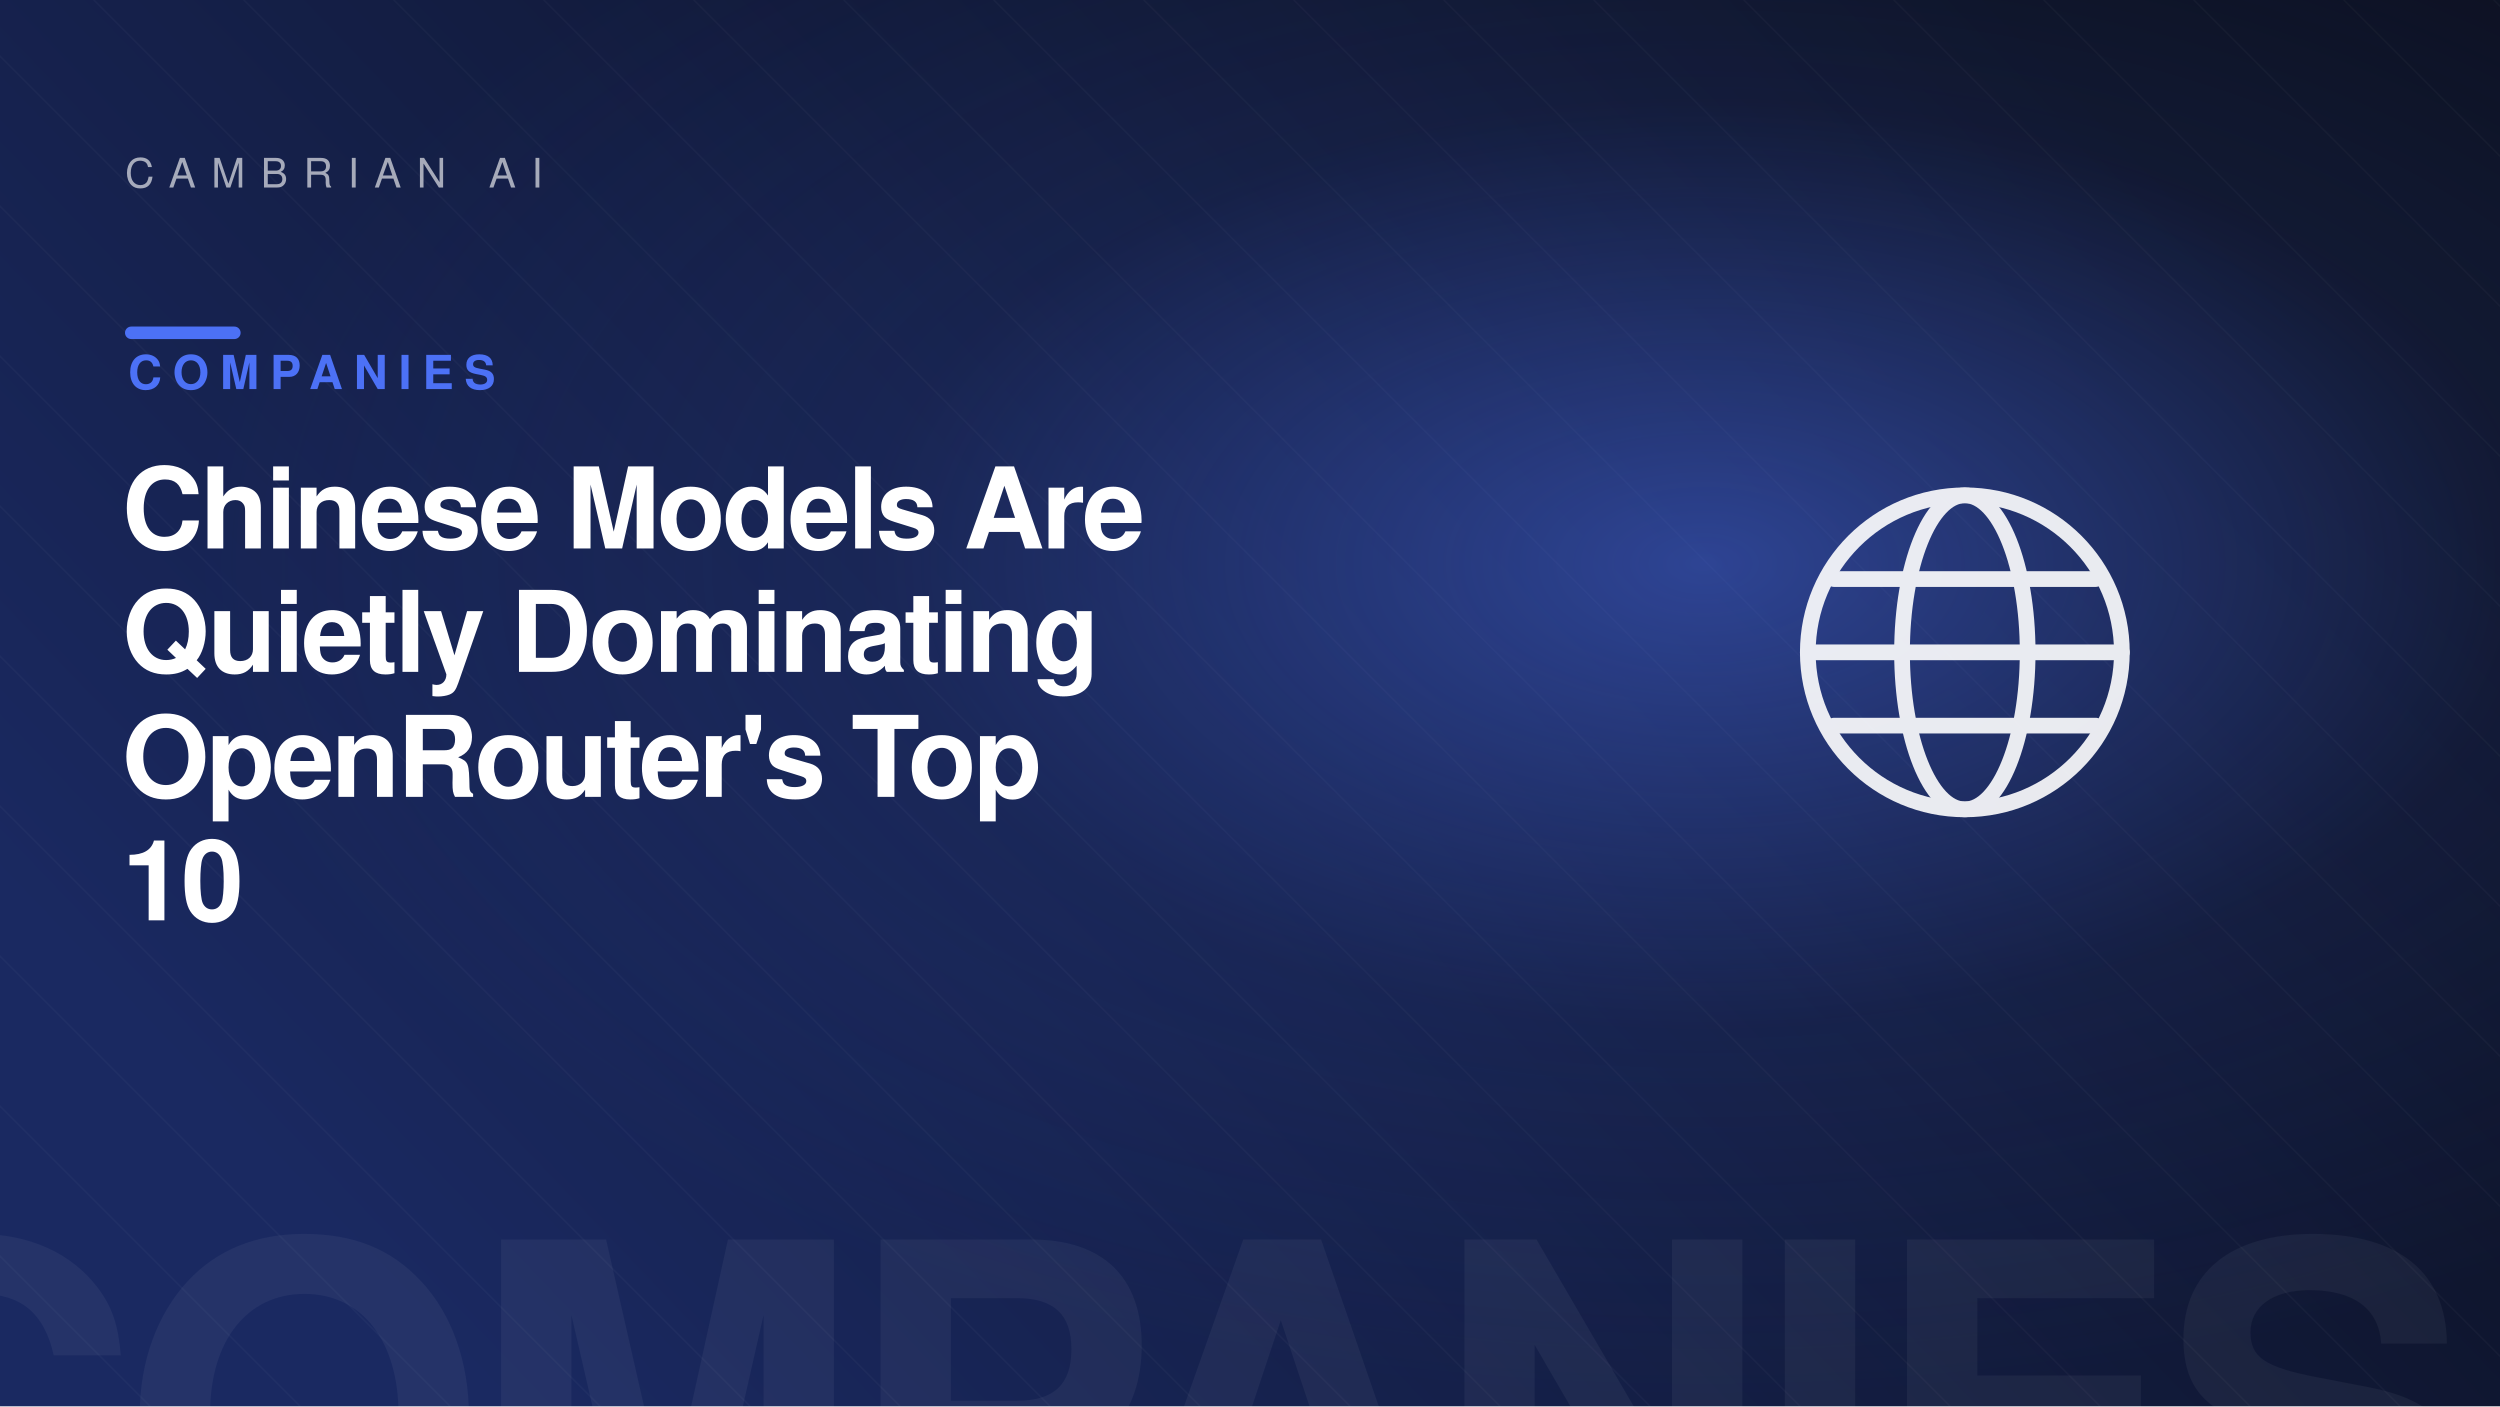
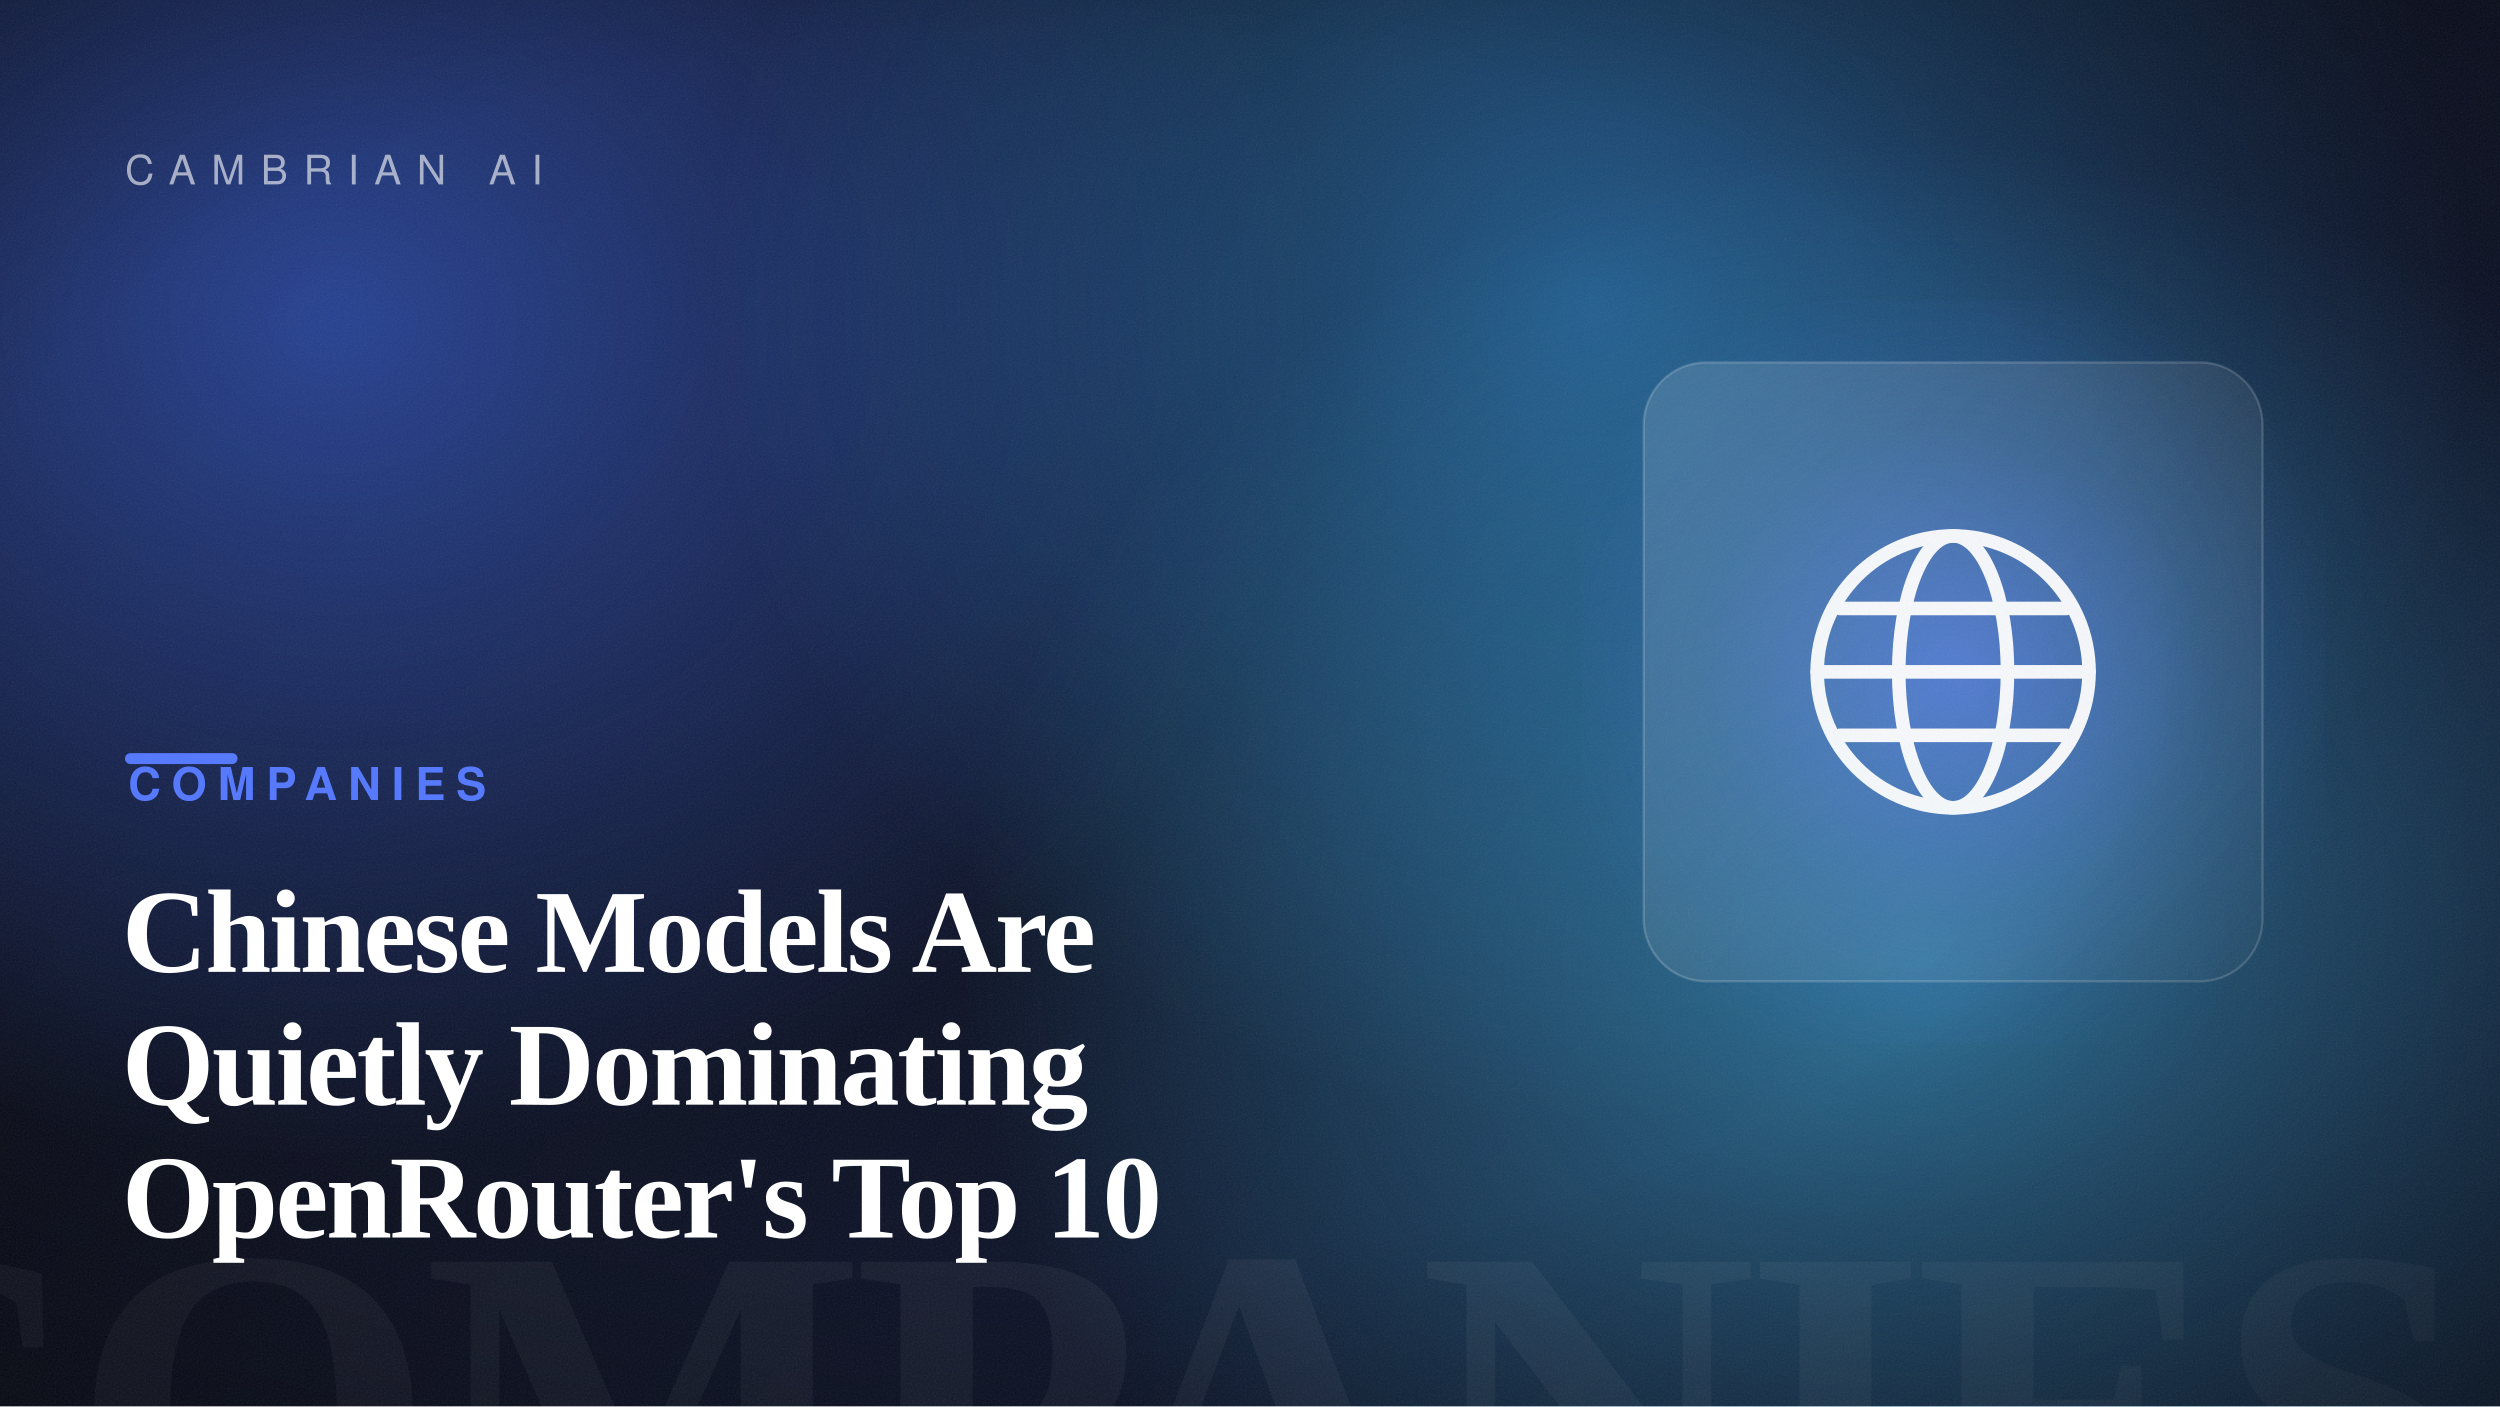
<svg xmlns="http://www.w3.org/2000/svg" width="1600" height="900" viewBox="0 0 1600 900" role="img" aria-label="Chinese Models Are Quietly Dominating OpenRouter's Top 10">
  <defs>
-     <linearGradient id="bg" gradientTransform="rotate(152 0.5 0.5)">
-       <stop offset="0" stop-color="hsl(227, 44%, 8%)" />
-       <stop offset="1" stop-color="hsl(227, 58%, 24%)" />
+     <linearGradient id="bg" gradientTransform="rotate(22 0.5 0.5)">
+       <stop offset="0" stop-color="hsl(227, 48%, 6%)" />
+       <stop offset="1" stop-color="hsl(227, 54%, 13%)" />
    </linearGradient>
-     <radialGradient id="glow" cx="68%" cy="40%" r="60%">
-       <stop offset="0" stop-color="hsl(227, 90%, 63%)" stop-opacity="0.5" />
-       <stop offset="55%" stop-color="hsl(227, 90%, 63%)" stop-opacity="0.1" />
-       <stop offset="100%" stop-color="hsl(227, 90%, 63%)" stop-opacity="0" />
+     <radialGradient id="b1">
+       <stop offset="0" stop-color="hsl(225, 88%, 60%)" stop-opacity="0.55" />
+       <stop offset="100%" stop-color="hsl(225, 88%, 60%)" stop-opacity="0" />
    </radialGradient>
+     <radialGradient id="b2">
+       <stop offset="0" stop-color="hsl(205, 82%, 56%)" stop-opacity="0.5" />
+       <stop offset="100%" stop-color="hsl(205, 82%, 56%)" stop-opacity="0" />
+     </radialGradient>
+     <radialGradient id="b3">
+       <stop offset="0" stop-color="hsl(197, 92%, 62%)" stop-opacity="0.5" />
+       <stop offset="100%" stop-color="hsl(197, 92%, 62%)" stop-opacity="0" />
+     </radialGradient>
+     <radialGradient id="cardGlow" cx="50%" cy="50%" r="55%">
+       <stop offset="0" stop-color="hsl(227, 95%, 66%)" stop-opacity="0.6" />
+       <stop offset="60%" stop-color="hsl(227, 95%, 66%)" stop-opacity="0.12" />
+       <stop offset="100%" stop-color="hsl(227, 95%, 66%)" stop-opacity="0" />
+     </radialGradient>
+     <radialGradient id="vignette" cx="42%" cy="46%" r="80%">
+       <stop offset="55%" stop-color="#000" stop-opacity="0" />
+       <stop offset="100%" stop-color="#000" stop-opacity="0.5" />
+     </radialGradient>
+     <linearGradient id="glass" x1="0" y1="0" x2="1" y2="1">
+       <stop offset="0" stop-color="#ffffff" stop-opacity="0.14" />
+       <stop offset="1" stop-color="#ffffff" stop-opacity="0.03" />
+     </linearGradient>
+     <filter id="grain">
+       <feTurbulence type="fractalNoise" baseFrequency="0.9" numOctaves="2" stitchTiles="stitch" result="n" />
+       <feColorMatrix in="n" type="saturate" values="0" />
+     </filter>
  </defs>
  <rect width="1600" height="900" fill="url(#bg)" />
-   <g>
-     <line x1="-900" y1="0" x2="0" y2="900" stroke="#ffffff" stroke-width="1" opacity="0.028" />
-     <line x1="-804" y1="0" x2="96" y2="900" stroke="#ffffff" stroke-width="1" opacity="0.028" />
-     <line x1="-708" y1="0" x2="192" y2="900" stroke="#ffffff" stroke-width="1" opacity="0.028" />
-     <line x1="-612" y1="0" x2="288" y2="900" stroke="#ffffff" stroke-width="1" opacity="0.028" />
-     <line x1="-516" y1="0" x2="384" y2="900" stroke="#ffffff" stroke-width="1" opacity="0.028" />
-     <line x1="-420" y1="0" x2="480" y2="900" stroke="#ffffff" stroke-width="1" opacity="0.028" />
-     <line x1="-324" y1="0" x2="576" y2="900" stroke="#ffffff" stroke-width="1" opacity="0.028" />
-     <line x1="-228" y1="0" x2="672" y2="900" stroke="#ffffff" stroke-width="1" opacity="0.028" />
-     <line x1="-132" y1="0" x2="768" y2="900" stroke="#ffffff" stroke-width="1" opacity="0.028" />
-     <line x1="-36" y1="0" x2="864" y2="900" stroke="#ffffff" stroke-width="1" opacity="0.028" />
-     <line x1="60" y1="0" x2="960" y2="900" stroke="#ffffff" stroke-width="1" opacity="0.028" />
-     <line x1="156" y1="0" x2="1056" y2="900" stroke="#ffffff" stroke-width="1" opacity="0.028" />
-     <line x1="252" y1="0" x2="1152" y2="900" stroke="#ffffff" stroke-width="1" opacity="0.028" />
-     <line x1="348" y1="0" x2="1248" y2="900" stroke="#ffffff" stroke-width="1" opacity="0.028" />
-     <line x1="444" y1="0" x2="1344" y2="900" stroke="#ffffff" stroke-width="1" opacity="0.028" />
-     <line x1="540" y1="0" x2="1440" y2="900" stroke="#ffffff" stroke-width="1" opacity="0.028" />
-     <line x1="636" y1="0" x2="1536" y2="900" stroke="#ffffff" stroke-width="1" opacity="0.028" />
-     <line x1="732" y1="0" x2="1632" y2="900" stroke="#ffffff" stroke-width="1" opacity="0.028" />
-     <line x1="828" y1="0" x2="1728" y2="900" stroke="#ffffff" stroke-width="1" opacity="0.028" />
-     <line x1="924" y1="0" x2="1824" y2="900" stroke="#ffffff" stroke-width="1" opacity="0.028" />
-     <line x1="1020" y1="0" x2="1920" y2="900" stroke="#ffffff" stroke-width="1" opacity="0.028" />
-     <line x1="1116" y1="0" x2="2016" y2="900" stroke="#ffffff" stroke-width="1" opacity="0.028" />
-     <line x1="1212" y1="0" x2="2112" y2="900" stroke="#ffffff" stroke-width="1" opacity="0.028" />
-     <line x1="1308" y1="0" x2="2208" y2="900" stroke="#ffffff" stroke-width="1" opacity="0.028" />
-     <line x1="1404" y1="0" x2="2304" y2="900" stroke="#ffffff" stroke-width="1" opacity="0.028" />
-     <line x1="1500" y1="0" x2="2400" y2="900" stroke="#ffffff" stroke-width="1" opacity="0.028" />
-     <line x1="1596" y1="0" x2="2496" y2="900" stroke="#ffffff" stroke-width="1" opacity="0.028" />
-   </g>
-   <text x="1584" y="1012" text-anchor="end" font-family="Helvetica, Arial, sans-serif" font-size="300" font-weight="800" letter-spacing="-10" fill="#ffffff" opacity="0.05">COMPANIES</text>
-   <rect width="1600" height="900" fill="url(#glow)" />
-   <g transform="translate(1090 250) scale(3.35)" fill="none" stroke="#ffffff" stroke-width="3" stroke-linecap="round" stroke-linejoin="round" opacity="0.9">
+   <ellipse cx="213" cy="204" rx="640" ry="540" fill="url(#b1)" />
+   <ellipse cx="1018" cy="195" rx="560" ry="520" fill="url(#b2)" />
+   <ellipse cx="1233" cy="614" rx="620" ry="520" fill="url(#b3)" />
+   <text x="1584" y="1004" text-anchor="end" font-family="Georgia, 'Times New Roman', serif" font-size="300" font-weight="700" letter-spacing="-8" fill="#ffffff" opacity="0.05">COMPANIES</text>
+   <rect x="1012" y="192" width="476" height="476" fill="url(#cardGlow)" />
+   <rect x="1052" y="232" width="396" height="396" rx="40" fill="url(#glass)" stroke="#ffffff" stroke-opacity="0.18" stroke-width="1.5" />
+   <g transform="translate(1105 285) scale(2.9)" fill="none" stroke="#ffffff" stroke-width="3" stroke-linecap="round" stroke-linejoin="round" opacity="0.95">
    <circle cx="50" cy="50" r="30" />
    <ellipse cx="50" cy="50" rx="12" ry="30" />
    <path d="M20 50H80M25 36H75M25 64H75" />
  </g>
-   <text x="80" y="120" font-family="Helvetica, Arial, sans-serif" font-size="26" letter-spacing="10" fill="#ffffff" opacity="0.62">CAMBRIAN AI</text>
-   <rect x="80" y="209" width="74" height="8" rx="4" fill="hsl(227, 90%, 63%)" />
-   <text x="82" y="249" font-family="Helvetica, Arial, sans-serif" font-size="30" font-weight="700" letter-spacing="7" fill="hsl(227, 90%, 63%)">COMPANIES</text>
-   <text x="78" y="351" font-family="Helvetica, Arial, sans-serif" font-size="72" font-weight="700" letter-spacing="-2" fill="#ffffff">Chinese Models Are</text>
-   <text x="78" y="430" font-family="Helvetica, Arial, sans-serif" font-size="72" font-weight="700" letter-spacing="-2" fill="#ffffff">Quietly Dominating</text>
-   <text x="78" y="510" font-family="Helvetica, Arial, sans-serif" font-size="72" font-weight="700" letter-spacing="-2" fill="#ffffff">OpenRouter's Top</text>
-   <text x="78" y="589" font-family="Helvetica, Arial, sans-serif" font-size="72" font-weight="700" letter-spacing="-2" fill="#ffffff">10</text>
+   <rect width="1600" height="900" fill="url(#vignette)" />
+   <rect width="1600" height="900" filter="url(#grain)" opacity="0.09" />
+   <text x="80" y="118" font-family="Helvetica, Arial, sans-serif" font-size="26" letter-spacing="10" fill="#ffffff" opacity="0.6">CAMBRIAN AI</text>
+   <rect x="80" y="482" width="72" height="7" rx="3.5" fill="hsl(227, 95%, 66%)" />
+   <text x="82" y="512" font-family="Helvetica, Arial, sans-serif" font-size="29" font-weight="700" letter-spacing="7" fill="hsl(227, 95%, 66%)">COMPANIES</text>
+   <text x="78" y="622" font-family="Georgia, 'Times New Roman', serif" font-size="76" font-weight="600" letter-spacing="-1.5" fill="#ffffff">Chinese Models Are</text>
+   <text x="78" y="707" font-family="Georgia, 'Times New Roman', serif" font-size="76" font-weight="600" letter-spacing="-1.5" fill="#ffffff">Quietly Dominating</text>
+   <text x="78" y="792" font-family="Georgia, 'Times New Roman', serif" font-size="76" font-weight="600" letter-spacing="-1.5" fill="#ffffff">OpenRouter's Top 10</text>
</svg>
